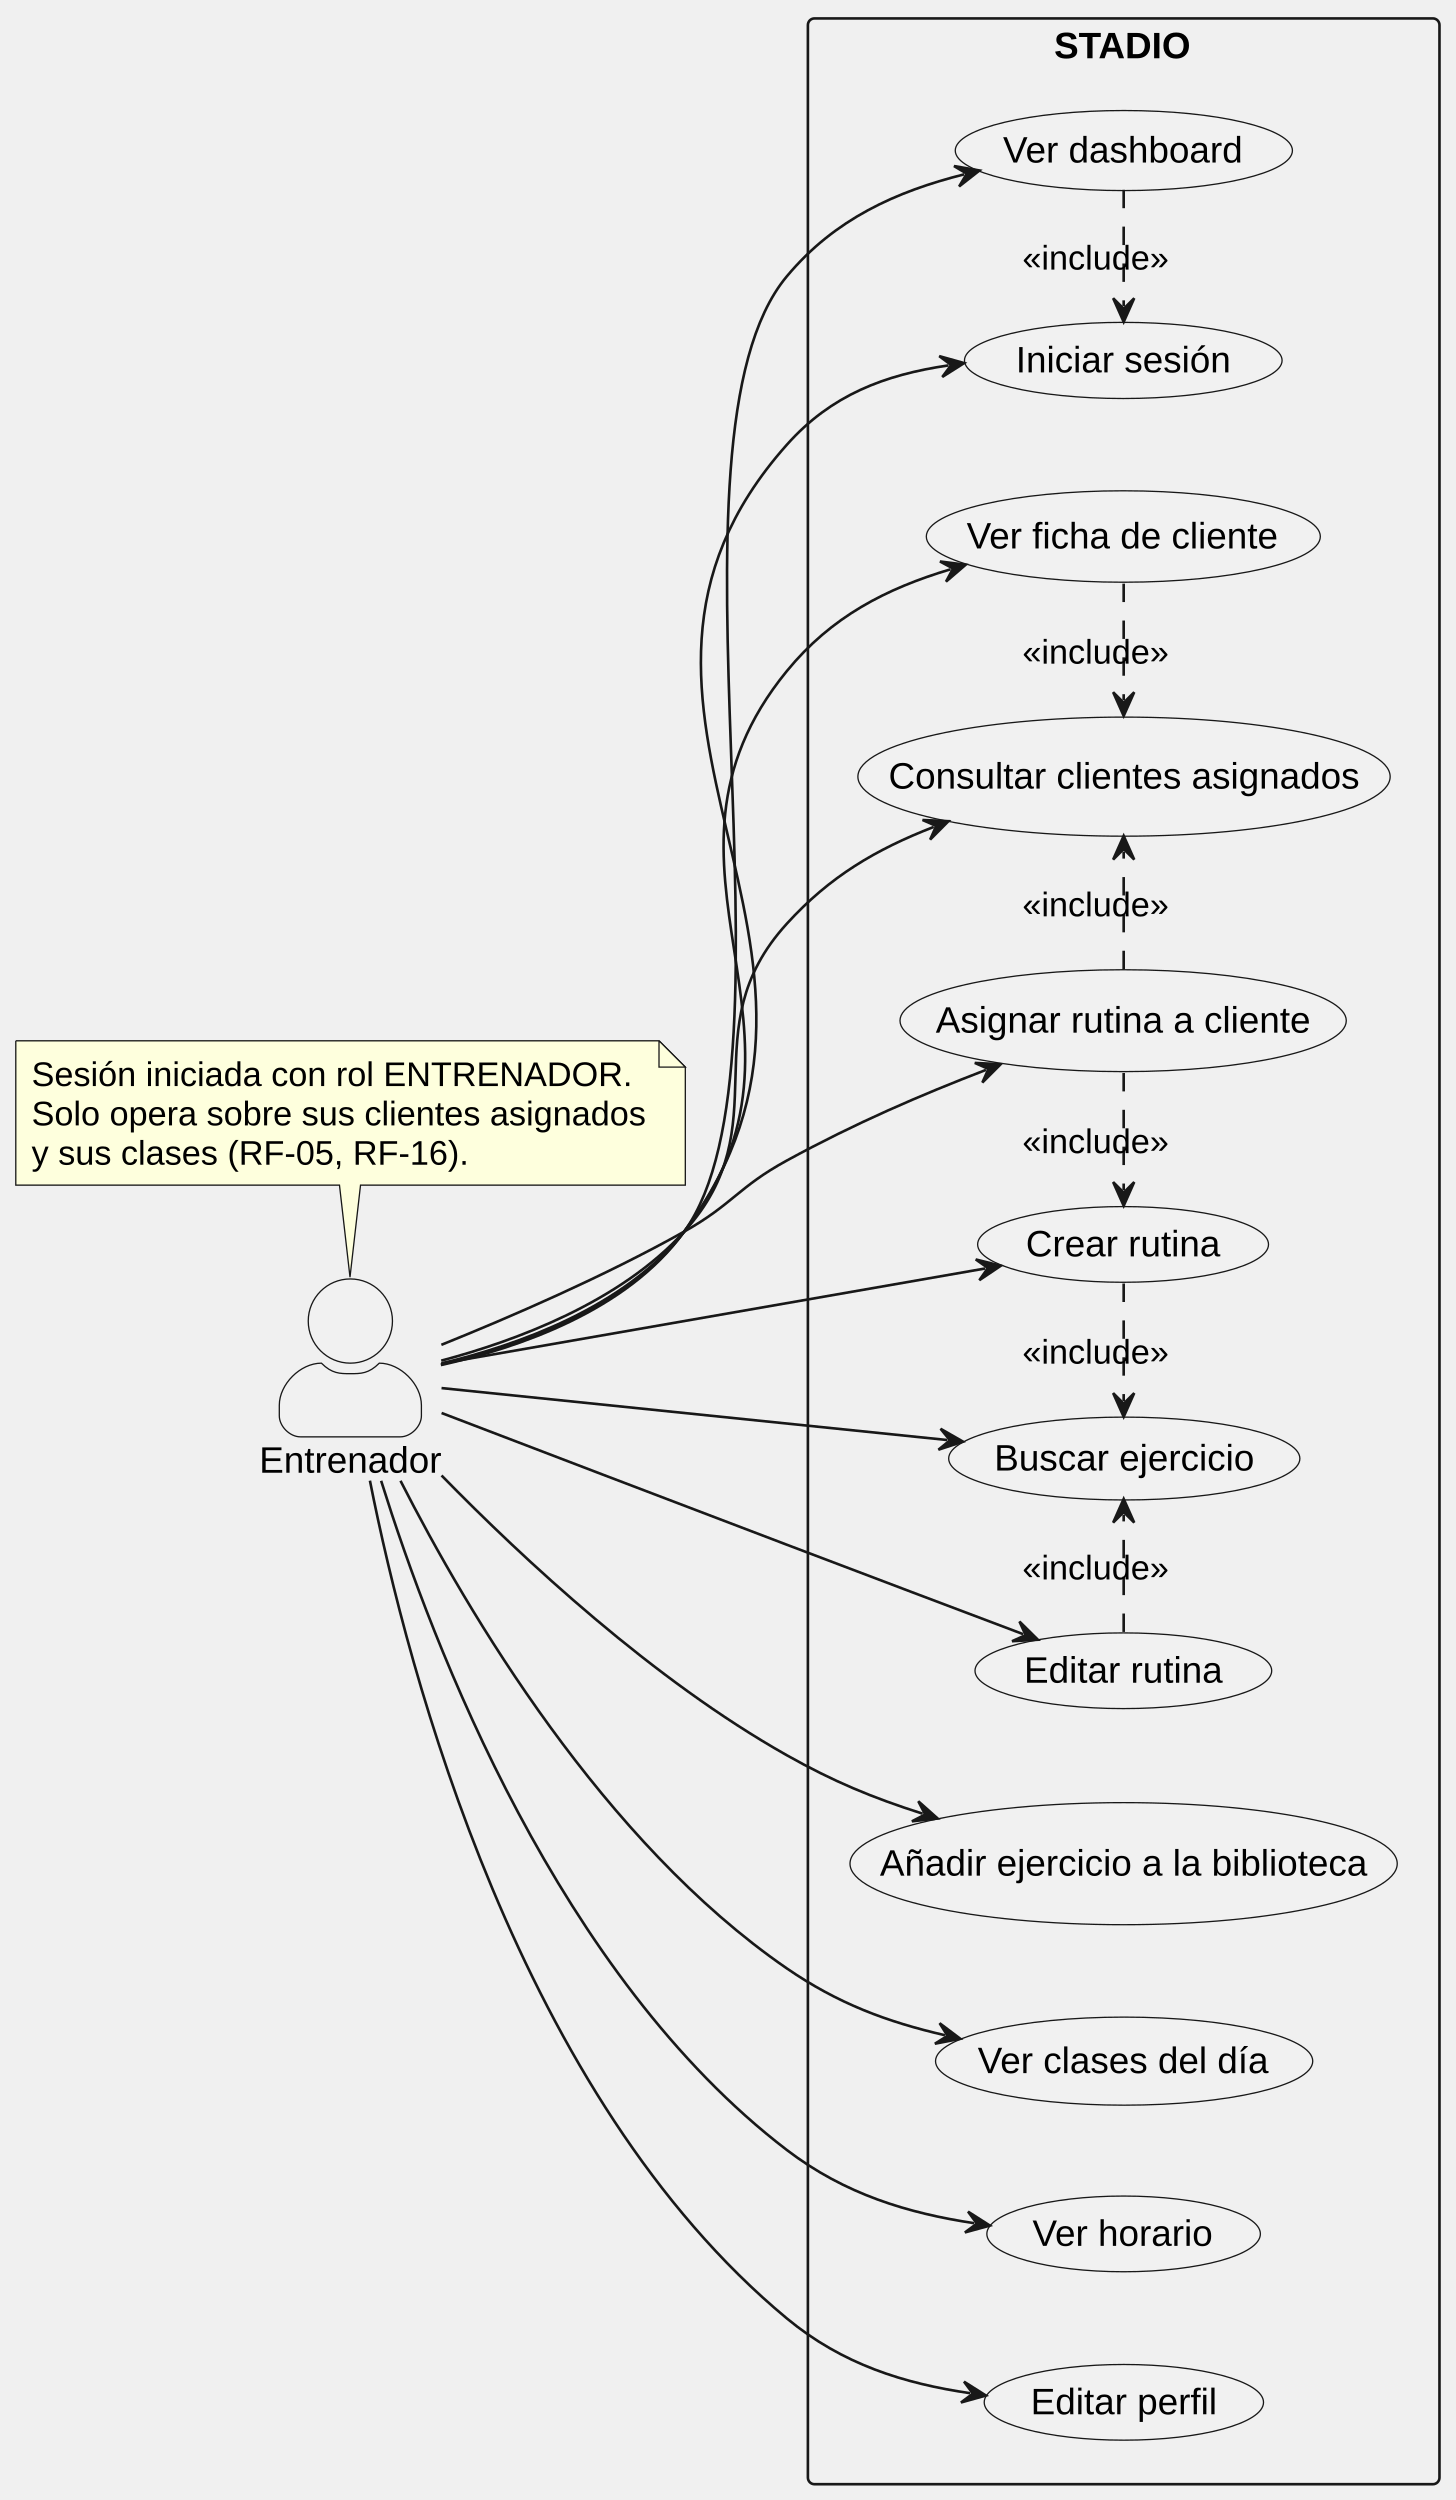
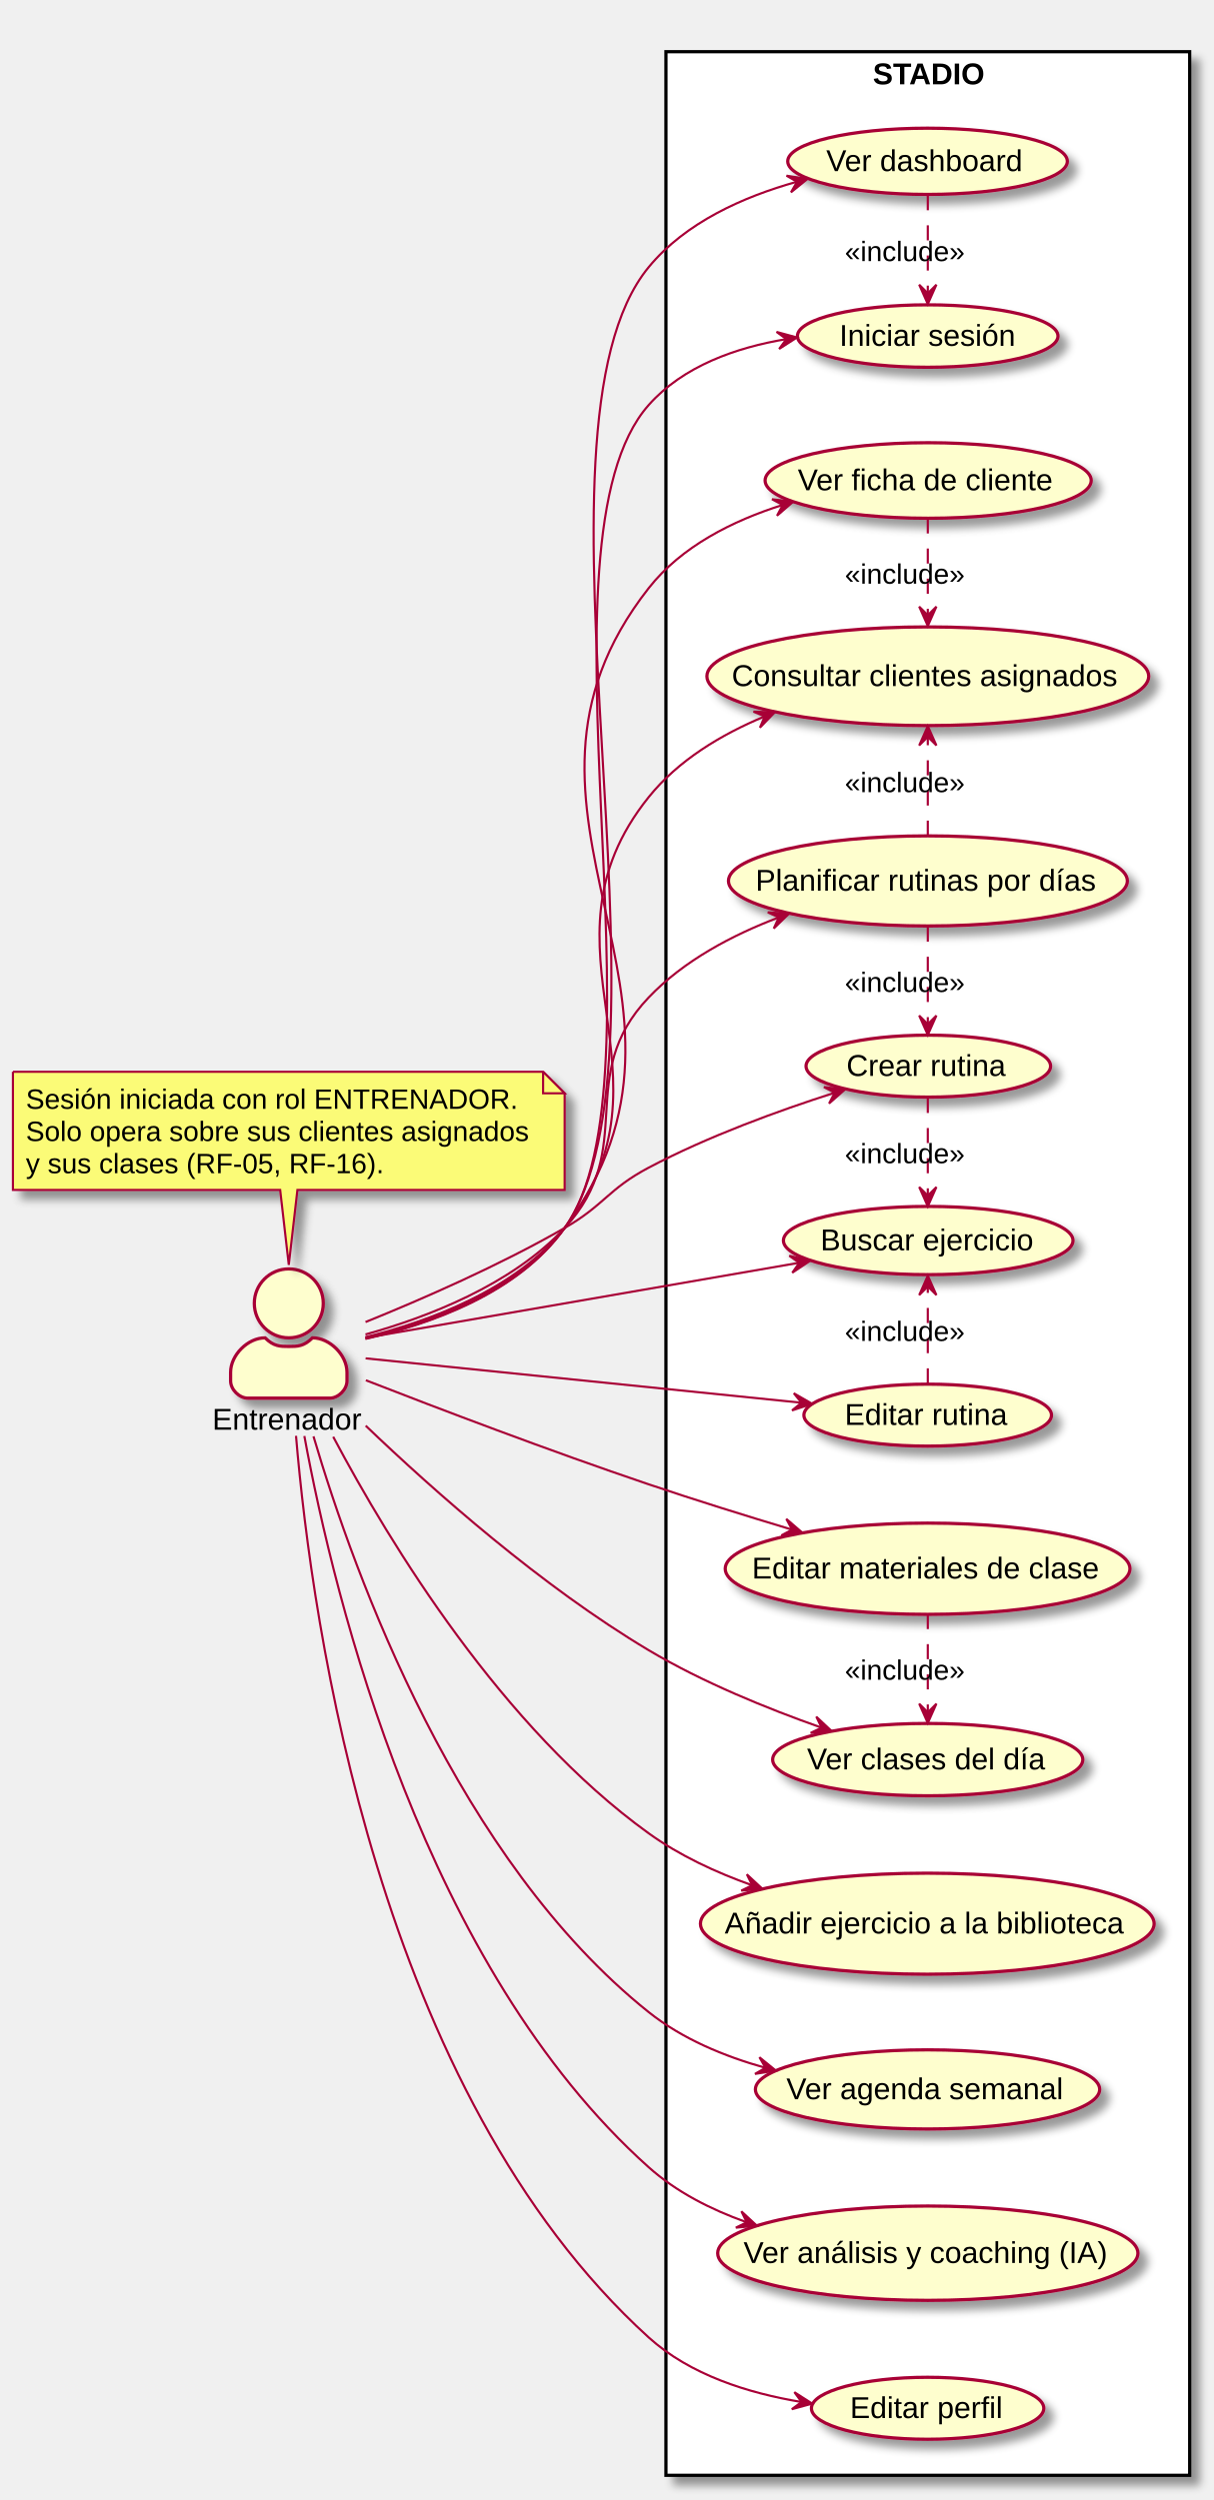
- <svg xmlns="http://www.w3.org/2000/svg" contentStyleType="text/css" data-diagram-type="DESCRIPTION" height="950px" preserveAspectRatio="none" style="width:553px;height:950px;background:#FFFFFF;" version="1.1" viewBox="0 0 553 950" width="553px" zoomAndPan="magnify">
-   <defs />
+ <svg xmlns="http://www.w3.org/2000/svg" contentScriptType="application/ecmascript" contentStyleType="text/css" height="1160px" preserveAspectRatio="none" style="width:563px;height:1160px;" version="1.1" viewBox="0 0 563 1160" width="563px" zoomAndPan="magnify">
+   <defs>
+     <filter height="300%" id="f110tmmhnpa8or" width="300%" x="-1" y="-1">
+       <feGaussianBlur result="blurOut" stdDeviation="2.0" />
+       <feColorMatrix in="blurOut" result="blurOut2" type="matrix" values="0 0 0 0 0 0 0 0 0 0 0 0 0 0 0 0 0 0 .4 0" />
+       <feOffset dx="4.0" dy="4.0" in="blurOut2" result="blurOut3" />
+       <feBlend in="SourceGraphic" in2="blurOut3" mode="normal" />
+     </filter>
+   </defs>
  <g>
-     <g class="cluster" data-entity="STADIO" data-source-line="8" data-uid="ent0003" id="cluster_STADIO">
-       <rect fill="none" height="937" rx="2.5" ry="2.5" style="stroke:#181818;stroke-width:1;" width="240" x="307" y="7" />
-       <text fill="#000000" font-family="'Arial'" font-size="14" font-weight="bold" lengthAdjust="spacing" textLength="52.89" x="400.555" y="22.132">STADIO</text>
-     </g>
-     <g class="entity" data-entity="UC_Login" data-source-line="9" data-uid="ent0004" id="entity_UC_Login">
-       <ellipse cx="426.847" cy="136.969" fill="#F1F1F1" rx="60.347" ry="14.469" style="stroke:#181818;stroke-width:0.5;" />
-       <text fill="#000000" font-family="'Arial'" font-size="14" lengthAdjust="spacing" textLength="81.703" x="385.995" y="141.519">Iniciar sesión</text>
-     </g>
-     <g class="entity" data-entity="UC_Dash" data-source-line="10" data-uid="ent0005" id="entity_UC_Dash">
-       <ellipse cx="427.061" cy="57.212" fill="#F1F1F1" rx="64.061" ry="15.212" style="stroke:#181818;stroke-width:0.5;" />
-       <text fill="#000000" font-family="'Arial'" font-size="14" lengthAdjust="spacing" textLength="91.841" x="381.141" y="61.762">Ver dashboard</text>
-     </g>
-     <g class="entity" data-entity="UC_Clientes" data-source-line="11" data-uid="ent0006" id="entity_UC_Clientes">
-       <ellipse cx="427.129" cy="295.126" fill="#F1F1F1" rx="101.129" ry="22.626" style="stroke:#181818;stroke-width:0.5;" />
-       <text fill="#000000" font-family="'Arial'" font-size="14" lengthAdjust="spacing" textLength="178.992" x="337.633" y="299.675">Consultar clientes asignados</text>
-     </g>
-     <g class="entity" data-entity="UC_Ficha" data-source-line="12" data-uid="ent0007" id="entity_UC_Ficha">
-       <ellipse cx="426.862" cy="203.872" fill="#F1F1F1" rx="74.862" ry="17.372" style="stroke:#181818;stroke-width:0.5;" />
-       <text fill="#000000" font-family="'Arial'" font-size="14" lengthAdjust="spacing" textLength="119.068" x="367.327" y="208.422">Ver ficha de cliente</text>
-     </g>
-     <g class="entity" data-entity="UC_CrearR" data-source-line="13" data-uid="ent0008" id="entity_UC_CrearR">
-       <ellipse cx="426.767" cy="472.884" fill="#F1F1F1" rx="55.267" ry="14.383" style="stroke:#181818;stroke-width:0.5;" />
-       <text fill="#000000" font-family="'Arial'" font-size="14" lengthAdjust="spacing" textLength="73.917" x="389.809" y="477.433">Crear rutina</text>
-     </g>
-     <g class="entity" data-entity="UC_EditarR" data-source-line="14" data-uid="ent0009" id="entity_UC_EditarR">
-       <ellipse cx="426.874" cy="634.884" fill="#F1F1F1" rx="56.374" ry="14.383" style="stroke:#181818;stroke-width:0.5;" />
-       <text fill="#000000" font-family="'Arial'" font-size="14" lengthAdjust="spacing" textLength="75.482" x="389.133" y="639.433">Editar rutina</text>
-     </g>
-     <g class="entity" data-entity="UC_Asignar" data-source-line="15" data-uid="ent0010" id="entity_UC_Asignar">
-       <ellipse cx="426.793" cy="387.859" fill="#F1F1F1" rx="84.793" ry="19.359" style="stroke:#181818;stroke-width:0.5;" />
-       <text fill="#000000" font-family="'Arial'" font-size="14" lengthAdjust="spacing" textLength="142.413" x="355.587" y="392.408">Asignar rutina a cliente</text>
-     </g>
-     <g class="entity" data-entity="UC_Buscar" data-source-line="16" data-uid="ent0011" id="entity_UC_Buscar">
-       <ellipse cx="427.224" cy="554.245" fill="#F1F1F1" rx="66.725" ry="15.745" style="stroke:#181818;stroke-width:0.5;" />
-       <text fill="#000000" font-family="'Arial'" font-size="14" lengthAdjust="spacing" textLength="98.814" x="377.818" y="558.794">Buscar ejercicio</text>
-     </g>
-     <g class="entity" data-entity="UC_AddEx" data-source-line="17" data-uid="ent0012" id="entity_UC_AddEx">
-       <ellipse cx="426.974" cy="708.195" fill="#F1F1F1" rx="103.974" ry="23.195" style="stroke:#181818;stroke-width:0.5;" />
-       <text fill="#000000" font-family="'Arial'" font-size="14" lengthAdjust="spacing" textLength="185.213" x="334.368" y="712.744">Añadir ejercicio a la biblioteca</text>
-     </g>
-     <g class="entity" data-entity="UC_Clases" data-source-line="18" data-uid="ent0013" id="entity_UC_Clases">
-       <ellipse cx="427.171" cy="783.234" fill="#F1F1F1" rx="71.671" ry="16.734" style="stroke:#181818;stroke-width:0.5;" />
-       <text fill="#000000" font-family="'Arial'" font-size="14" lengthAdjust="spacing" textLength="111.282" x="371.53" y="787.784">Ver clases del día</text>
-     </g>
-     <g class="entity" data-entity="UC_Horario" data-source-line="19" data-uid="ent0014" id="entity_UC_Horario">
-       <ellipse cx="426.971" cy="848.884" fill="#F1F1F1" rx="51.971" ry="14.383" style="stroke:#181818;stroke-width:0.5;" />
-       <text fill="#000000" font-family="'Arial'" font-size="14" lengthAdjust="spacing" textLength="69.255" x="392.343" y="853.433">Ver horario</text>
-     </g>
-     <g class="entity" data-entity="UC_Perfil" data-source-line="20" data-uid="ent0015" id="entity_UC_Perfil">
-       <ellipse cx="427.068" cy="912.884" fill="#F1F1F1" rx="53.068" ry="14.383" style="stroke:#181818;stroke-width:0.5;" />
-       <text fill="#000000" font-family="'Arial'" font-size="14" lengthAdjust="spacing" textLength="70.807" x="391.664" y="917.433">Editar perfil</text>
-     </g>
-     <g class="entity" data-entity="Trainer" data-source-line="6" data-uid="ent0002" id="entity_Trainer">
-       <ellipse cx="133.134" cy="502" fill="#F1F1F1" rx="16" ry="16" style="stroke:#181818;stroke-width:0.5;" />
-       <path d="M133.134,522 C137.134,522 140.134,522 144.134,518 C152.134,518 160.134,526 160.134,534 L160.134,538 C160.134,542 156.134,546 152.134,546 L114.134,546 C110.134,546 106.134,542 106.134,538 L106.134,534 C106.134,526 114.134,518 122.134,518 C126.134,522 129.134,522 133.134,522" fill="#F1F1F1" style="stroke:#181818;stroke-width:0.5;" />
-       <text fill="#000000" font-family="'Arial'" font-size="14" lengthAdjust="spacing" textLength="69.269" x="98.5" y="559.632">Entrenador</text>
-     </g>
-     <g class="entity" data-entity="GMN28" data-source-line="37" data-uid="ent0029" id="entity_GMN28">
-       <path d="M6,395.5 L6,450.346 A0,0 0 0 0 6,450.346 L129,450.346 L133,485.34 L137,450.346 L260.422,450.346 A0,0 0 0 0 260.422,450.346 L260.422,405.5 L250.422,395.5 L6,395.5 A0,0 0 0 0 6,395.5" fill="#FEFFDD" style="stroke:#181818;stroke-width:0.5;" />
-       <path d="M250.422,395.5 L250.422,405.5 L260.422,405.5 L250.422,395.5" fill="#FEFFDD" style="stroke:#181818;stroke-width:0.5;" />
-       <text fill="#000000" font-family="'Arial'" font-size="13" lengthAdjust="spacing" textLength="228.306" x="12" y="412.694">Sesión iniciada con rol ENTRENADOR.</text>
-       <text fill="#000000" font-family="'Arial'" font-size="13" lengthAdjust="spacing" textLength="233.422" x="12" y="427.643">Solo opera sobre sus clientes asignados</text>
-       <text fill="#000000" font-family="'Arial'" font-size="13" lengthAdjust="spacing" textLength="166.144" x="12" y="442.591">y sus clases (RF-05, RF-16).</text>
-     </g>
-     <g class="link" data-entity-1="Trainer" data-entity-2="UC_Login" data-source-line="23" data-uid="lnk16" id="link_Trainer_UC_Login">
-       <path d="M167.57,518.48 C196.83,511.81 237.95,497.54 260,468 C340.16,360.6 209.95,269.15 299,169 C315.85,150.05 336.174,142.413 360.454,138.843" fill="none" id="Trainer-to-UC_Login" style="stroke:#181818;stroke-width:1;" />
-       <polygon fill="#181818" points="366.39,137.97,356.904,135.322,361.443,138.697,358.068,143.237,366.39,137.97" style="stroke:#181818;stroke-width:1;" />
-     </g>
-     <g class="link" data-entity-1="Trainer" data-entity-2="UC_Dash" data-source-line="24" data-uid="lnk17" id="link_Trainer_UC_Dash">
-       <path d="M167.53,518.73 C196.97,512.2 238.39,498.02 260,468 C307.4,402.15 247.01,167.28 299,105 C317.2,83.19 340.592,72.745 366.402,66.245" fill="none" id="Trainer-to-UC_Dash" style="stroke:#181818;stroke-width:1;" />
-       <polygon fill="#181818" points="372.22,64.78,362.516,63.099,367.371,66.001,364.469,70.857,372.22,64.78" style="stroke:#181818;stroke-width:1;" />
-     </g>
-     <g class="link" data-entity-1="Trainer" data-entity-2="UC_Clientes" data-source-line="25" data-uid="lnk18" id="link_Trainer_UC_Clientes">
-       <path d="M167.66,517.05 C195.97,509.53 235.62,494.85 260,468 C296.84,427.42 262.1,391.53 299,351 C315.3,333.09 332.788,322.794 354.808,314.234" fill="none" id="Trainer-to-UC_Clientes" style="stroke:#181818;stroke-width:1;" />
-       <polygon fill="#181818" points="360.4,312.06,350.562,311.593,355.74,313.872,353.461,319.049,360.4,312.06" style="stroke:#181818;stroke-width:1;" />
-     </g>
-     <g class="link" data-entity-1="Trainer" data-entity-2="UC_Ficha" data-source-line="26" data-uid="lnk19" id="link_Trainer_UC_Ficha">
-       <path d="M167.78,518.08 C196.77,511.16 237.35,496.78 260,468 C319.52,392.38 238.11,329.53 299,255 C315.91,234.3 336.743,223.664 361.213,216.324" fill="none" id="Trainer-to-UC_Ficha" style="stroke:#181818;stroke-width:1;" />
-       <polygon fill="#181818" points="366.96,214.6,357.19,213.355,362.171,216.037,359.489,221.017,366.96,214.6" style="stroke:#181818;stroke-width:1;" />
-     </g>
-     <g class="link" data-entity-1="Trainer" data-entity-2="UC_CrearR" data-source-line="27" data-uid="lnk20" id="link_Trainer_UC_CrearR">
-       <path d="M167.78,518.1 C220.25,508.94 315.5,492.302 374.42,482.012" fill="none" id="Trainer-to-UC_CrearR" style="stroke:#181818;stroke-width:1;" />
-       <polygon fill="#181818" points="380.33,480.98,370.776,478.588,375.404,481.84,372.152,486.469,380.33,480.98" style="stroke:#181818;stroke-width:1;" />
-     </g>
-     <g class="link" data-entity-1="Trainer" data-entity-2="UC_EditarR" data-source-line="28" data-uid="lnk21" id="link_Trainer_UC_EditarR">
-       <path d="M167.8,536.94 C201.14,549.7 253.57,569.74 299,587 C331.5,599.35 363.096,611.281 388.796,620.981" fill="none" id="Trainer-to-UC_EditarR" style="stroke:#181818;stroke-width:1;" />
-       <polygon fill="#181818" points="394.41,623.1,387.402,616.18,389.732,621.334,384.577,623.664,394.41,623.1" style="stroke:#181818;stroke-width:1;" />
-     </g>
-     <g class="link" data-entity-1="Trainer" data-entity-2="UC_Asignar" data-source-line="29" data-uid="lnk22" id="link_Trainer_UC_Asignar">
-       <path d="M167.72,511.03 C193.59,500.6 229.84,484.94 260,468 C278.38,457.67 280.5,451.12 299,441 C324.99,426.79 350.002,416.069 374.662,406.559" fill="none" id="Trainer-to-UC_Asignar" style="stroke:#181818;stroke-width:1;" />
-       <polygon fill="#181818" points="380.26,404.4,370.423,403.906,375.595,406.199,373.302,411.37,380.26,404.4" style="stroke:#181818;stroke-width:1;" />
-     </g>
-     <g class="link" data-entity-1="Trainer" data-entity-2="UC_Buscar" data-source-line="30" data-uid="lnk23" id="link_Trainer_UC_Buscar">
-       <path d="M167.78,527.47 C216.2,532.44 300.101,541.067 359.991,547.217" fill="none" id="Trainer-to-UC_Buscar" style="stroke:#181818;stroke-width:1;" />
-       <polygon fill="#181818" points="365.96,547.83,357.416,542.932,360.986,547.319,356.599,550.89,365.96,547.83" style="stroke:#181818;stroke-width:1;" />
-     </g>
-     <g class="link" data-entity-1="Trainer" data-entity-2="UC_AddEx" data-source-line="31" data-uid="lnk24" id="link_Trainer_UC_AddEx">
-       <path d="M167.79,560.68 C199.08,592.71 248.31,638.43 299,667 C316.66,676.95 331.374,683.065 350.604,689.205" fill="none" id="Trainer-to-UC_AddEx" style="stroke:#181818;stroke-width:1;" />
-       <polygon fill="#181818" points="356.32,691.03,348.963,684.482,351.557,689.509,346.53,692.103,356.32,691.03" style="stroke:#181818;stroke-width:1;" />
-     </g>
-     <g class="link" data-entity-1="Trainer" data-entity-2="UC_Clases" data-source-line="32" data-uid="lnk25" id="link_Trainer_UC_Clases">
-       <path d="M152.19,562.7 C177.82,613.02 229.35,700.1 299,748 C318.41,761.35 336.914,768.27 359.084,773.39" fill="none" id="Trainer-to-UC_Clases" style="stroke:#181818;stroke-width:1;" />
-       <polygon fill="#181818" points="364.93,774.74,357.061,768.817,360.058,773.615,355.261,776.612,364.93,774.74" style="stroke:#181818;stroke-width:1;" />
-     </g>
-     <g class="link" data-entity-1="Trainer" data-entity-2="UC_Horario" data-source-line="33" data-uid="lnk26" id="link_Trainer_UC_Horario">
-       <path d="M144.83,562.7 C164.58,625.94 212.6,750.99 299,817 C321.04,833.84 344.988,841.002 370.228,844.822" fill="none" id="Trainer-to-UC_Horario" style="stroke:#181818;stroke-width:1;" />
-       <polygon fill="#181818" points="376.16,845.72,367.86,840.418,371.216,844.972,366.663,848.328,376.16,845.72" style="stroke:#181818;stroke-width:1;" />
-     </g>
-     <g class="link" data-entity-1="Trainer" data-entity-2="UC_Perfil" data-source-line="34" data-uid="lnk27" id="link_Trainer_UC_Perfil">
-       <path d="M140.57,562.65 C155.18,636.27 197.43,796.77 299,881 C320.09,898.49 343.524,905.728 368.714,909.428" fill="none" id="Trainer-to-UC_Perfil" style="stroke:#181818;stroke-width:1;" />
-       <polygon fill="#181818" points="374.65,910.3,366.327,905.034,369.703,909.573,365.164,912.95,374.65,910.3" style="stroke:#181818;stroke-width:1;" />
-     </g>
-     <g class="link" data-entity-1="UC_Dash" data-entity-2="UC_Login" data-source-line="42" data-uid="lnk31" id="link_UC_Dash_UC_Login">
-       <path d="M427,72.12 C427,86.53 427,102.07 427,116.33" fill="none" id="UC_Dash-to-UC_Login" style="stroke:#181818;stroke-width:1;stroke-dasharray:7,7;" />
-       <polygon fill="#181818" points="427,122.33,431,113.33,427,117.33,423,113.33,427,122.33" style="stroke:#181818;stroke-width:1;" />
-       <text fill="#000000" font-family="'Arial'" font-size="13" lengthAdjust="spacing" textLength="55.656" x="388.5" y="102.444">«include»</text>
-     </g>
-     <g class="link" data-entity-1="UC_Ficha" data-entity-2="UC_Clientes" data-source-line="43" data-uid="lnk32" id="link_UC_Ficha_UC_Clientes">
-       <path d="M427,221.79 C427,236.15 427,250.45 427,266.04" fill="none" id="UC_Ficha-to-UC_Clientes" style="stroke:#181818;stroke-width:1;stroke-dasharray:7,7;" />
-       <polygon fill="#181818" points="427,272.04,431,263.04,427,267.04,423,263.04,427,272.04" style="stroke:#181818;stroke-width:1;" />
-       <text fill="#000000" font-family="'Arial'" font-size="13" lengthAdjust="spacing" textLength="55.656" x="388.5" y="252.194">«include»</text>
-     </g>
-     <g class="link" data-entity-1="UC_Asignar" data-entity-2="UC_Clientes" data-source-line="44" data-uid="lnk33" id="link_UC_Asignar_UC_Clientes">
-       <path d="M427,368.28 C427,353.45 427,339.13 427,323.64" fill="none" id="UC_Asignar-to-UC_Clientes" style="stroke:#181818;stroke-width:1;stroke-dasharray:7,7;" />
-       <polygon fill="#181818" points="427,317.64,423,326.64,427,322.64,431,326.64,427,317.64" style="stroke:#181818;stroke-width:1;" />
-       <text fill="#000000" font-family="'Arial'" font-size="13" lengthAdjust="spacing" textLength="55.656" x="388.5" y="348.194">«include»</text>
-     </g>
-     <g class="link" data-entity-1="UC_CrearR" data-entity-2="UC_Buscar" data-source-line="45" data-uid="lnk34" id="link_UC_CrearR_UC_Buscar">
-       <path d="M427,487.75 C427,502.08 427,517.76 427,532.38" fill="none" id="UC_CrearR-to-UC_Buscar" style="stroke:#181818;stroke-width:1;stroke-dasharray:7,7;" />
-       <polygon fill="#181818" points="427,538.38,431,529.38,427,533.38,423,529.38,427,538.38" style="stroke:#181818;stroke-width:1;" />
-       <text fill="#000000" font-family="'Arial'" font-size="13" lengthAdjust="spacing" textLength="55.656" x="388.5" y="518.194">«include»</text>
-     </g>
-     <g class="link" data-entity-1="UC_EditarR" data-entity-2="UC_Buscar" data-source-line="46" data-uid="lnk35" id="link_UC_EditarR_UC_Buscar">
-       <path d="M427,620.14 C427,605.8 427,590.17 427,575.59" fill="none" id="UC_EditarR-to-UC_Buscar" style="stroke:#181818;stroke-width:1;stroke-dasharray:7,7;" />
-       <polygon fill="#181818" points="427,569.59,423,578.59,427,574.59,431,578.59,427,569.59" style="stroke:#181818;stroke-width:1;" />
-       <text fill="#000000" font-family="'Arial'" font-size="13" lengthAdjust="spacing" textLength="55.656" x="388.5" y="600.194">«include»</text>
-     </g>
-     <g class="link" data-entity-1="UC_Asignar" data-entity-2="UC_CrearR" data-source-line="47" data-uid="lnk36" id="link_UC_Asignar_UC_CrearR">
-       <path d="M427,407.73 C427,423.14 427,438.21 427,452.19" fill="none" id="UC_Asignar-to-UC_CrearR" style="stroke:#181818;stroke-width:1;stroke-dasharray:7,7;" />
-       <polygon fill="#181818" points="427,458.19,431,449.19,427,453.19,423,449.19,427,458.19" style="stroke:#181818;stroke-width:1;" />
-       <text fill="#000000" font-family="'Arial'" font-size="13" lengthAdjust="spacing" textLength="55.656" x="388.5" y="438.194">«include»</text>
-     </g>
+     <rect fill="#FFFFFF" filter="url(#f110tmmhnpa8or)" height="1125" style="stroke: #000000; stroke-width: 1.5;" width="243" x="309" y="24" />
+     <text fill="#000000" font-family="Arial" font-size="14" font-weight="bold" lengthAdjust="spacingAndGlyphs" textLength="51" x="405" y="39.132">STADIO</text>
+     <ellipse cx="430.452" cy="155.99" fill="#FEFECE" filter="url(#f110tmmhnpa8or)" rx="60.453" ry="14.491" style="stroke: #A80036; stroke-width: 1.5;" />
+     <text fill="#000000" font-family="Arial" font-size="14" lengthAdjust="spacingAndGlyphs" textLength="82" x="389.452" y="160.54">Iniciar sesión</text>
+     <ellipse cx="430.377" cy="74.875" fill="#FEFECE" filter="url(#f110tmmhnpa8or)" rx="64.877" ry="15.375" style="stroke: #A80036; stroke-width: 1.5;" />
+     <text fill="#000000" font-family="Arial" font-size="14" lengthAdjust="spacingAndGlyphs" textLength="94" x="383.377" y="79.425">Ver dashboard</text>
+     <ellipse cx="430.503" cy="313.901" fill="#FEFECE" filter="url(#f110tmmhnpa8or)" rx="102.503" ry="22.901" style="stroke: #A80036; stroke-width: 1.5;" />
+     <text fill="#000000" font-family="Arial" font-size="14" lengthAdjust="spacingAndGlyphs" textLength="182" x="339.503" y="318.45">Consultar clientes asignados</text>
+     <ellipse cx="430.664" cy="223.033" fill="#FEFECE" filter="url(#f110tmmhnpa8or)" rx="75.664" ry="17.533" style="stroke: #A80036; stroke-width: 1.5;" />
+     <text fill="#000000" font-family="Arial" font-size="14" lengthAdjust="spacingAndGlyphs" textLength="121" x="370.164" y="227.582">Ver ficha de cliente</text>
+     <ellipse cx="430.74" cy="494.884" fill="#FEFECE" filter="url(#f110tmmhnpa8or)" rx="56.74" ry="14.383" style="stroke: #A80036; stroke-width: 1.5;" />
+     <text fill="#000000" font-family="Arial" font-size="14" lengthAdjust="spacingAndGlyphs" textLength="76" x="392.74" y="499.433">Crear rutina</text>
+     <ellipse cx="430.447" cy="656.884" fill="#FEFECE" filter="url(#f110tmmhnpa8or)" rx="57.447" ry="14.383" style="stroke: #A80036; stroke-width: 1.5;" />
+     <text fill="#000000" font-family="Arial" font-size="14" lengthAdjust="spacingAndGlyphs" textLength="77" x="391.947" y="661.433">Editar rutina</text>
+     <ellipse cx="430.553" cy="408.911" fill="#FEFECE" filter="url(#f110tmmhnpa8or)" rx="92.553" ry="20.911" style="stroke: #A80036; stroke-width: 1.5;" />
+     <text fill="#000000" font-family="Arial" font-size="14" lengthAdjust="spacingAndGlyphs" textLength="160" x="350.553" y="413.46">Planificar rutinas por días</text>
+     <ellipse cx="430.686" cy="575.837" fill="#FEFECE" filter="url(#f110tmmhnpa8or)" rx="67.186" ry="15.837" style="stroke: #A80036; stroke-width: 1.5;" />
+     <text fill="#000000" font-family="Arial" font-size="14" lengthAdjust="spacingAndGlyphs" textLength="100" x="380.686" y="580.386">Buscar ejercicio</text>
+     <ellipse cx="430.253" cy="892.951" fill="#FEFECE" filter="url(#f110tmmhnpa8or)" rx="105.254" ry="23.451" style="stroke: #A80036; stroke-width: 1.5;" />
+     <text fill="#000000" font-family="Arial" font-size="14" lengthAdjust="spacingAndGlyphs" textLength="188" x="336.253" y="897.5">Añadir ejercicio a la biblioteca</text>
+     <ellipse cx="430.462" cy="816.792" fill="#FEFECE" filter="url(#f110tmmhnpa8or)" rx="71.962" ry="16.792" style="stroke: #A80036; stroke-width: 1.5;" />
+     <text fill="#000000" font-family="Arial" font-size="14" lengthAdjust="spacingAndGlyphs" textLength="112" x="374.462" y="821.342">Ver clases del día</text>
+     <ellipse cx="430.396" cy="728.179" fill="#FEFECE" filter="url(#f110tmmhnpa8or)" rx="93.896" ry="21.179" style="stroke: #A80036; stroke-width: 1.5;" />
+     <text fill="#000000" font-family="Arial" font-size="14" lengthAdjust="spacingAndGlyphs" textLength="163" x="348.896" y="732.729">Editar materiales de clase</text>
+     <ellipse cx="430.377" cy="969.875" fill="#FEFECE" filter="url(#f110tmmhnpa8or)" rx="79.877" ry="18.375" style="stroke: #A80036; stroke-width: 1.5;" />
+     <text fill="#000000" font-family="Arial" font-size="14" lengthAdjust="spacingAndGlyphs" textLength="131" x="364.877" y="974.425">Ver agenda semanal</text>
+     <ellipse cx="430.499" cy="1045.9" fill="#FEFECE" filter="url(#f110tmmhnpa8or)" rx="97.499" ry="21.9" style="stroke: #A80036; stroke-width: 1.5;" />
+     <text fill="#000000" font-family="Arial" font-size="14" lengthAdjust="spacingAndGlyphs" textLength="171" x="344.999" y="1050.449">Ver análisis y coaching (IA)</text>
+     <ellipse cx="430.412" cy="1117.883" fill="#FEFECE" filter="url(#f110tmmhnpa8or)" rx="53.912" ry="14.383" style="stroke: #A80036; stroke-width: 1.5;" />
+     <text fill="#000000" font-family="Arial" font-size="14" lengthAdjust="spacingAndGlyphs" textLength="72" x="394.412" y="1122.433">Editar perfil</text>
+     <ellipse cx="134" cy="605" fill="#FEFECE" filter="url(#f110tmmhnpa8or)" rx="16" ry="16" style="stroke: #A80036; stroke-width: 1.5;" />
+     <path d="M134,625 C138,625 141,625 145,621 C153,621 161,629 161,637 L161,641 C161,645 157,649 153,649 L115,649 C111,649 107,645 107,641 L107,637 C107,629 115,621 123,621 C127,625 130,625 134,625 " fill="#FEFECE" filter="url(#f110tmmhnpa8or)" style="stroke: #A80036; stroke-width: 1.5;" />
+     <text fill="#000000" font-family="Arial" font-size="14" lengthAdjust="spacingAndGlyphs" textLength="71" x="98.5" y="663.632">Entrenador</text>
+     <path d="M6,497.5 L6,552.346 A0,0 0 0 0 6,552.346 L130,552.346 L134,587.16 L138,552.346 L262,552.346 A0,0 0 0 0 262,552.346 L262,507.5 L252,497.5 L6,497.5 A0,0 0 0 0 6,497.5 " fill="#FBFB77" filter="url(#f110tmmhnpa8or)" style="stroke: #A80036; stroke-width: 1.0;" />
+     <path d="M252,497.5 L252,507.5 L262,507.5 L252,497.5 " fill="#FBFB77" style="stroke: #A80036; stroke-width: 1.0;" />
+     <text fill="#000000" font-family="Arial" font-size="13" lengthAdjust="spacingAndGlyphs" textLength="228" x="12" y="514.694">Sesión iniciada con rol ENTRENADOR.</text>
+     <text fill="#000000" font-family="Arial" font-size="13" lengthAdjust="spacingAndGlyphs" textLength="235" x="12" y="529.643">Solo opera sobre sus clientes asignados</text>
+     <text fill="#000000" font-family="Arial" font-size="13" lengthAdjust="spacingAndGlyphs" textLength="168" x="12" y="544.591">y sus clases (RF-05, RF-16).</text>
+     <path d="M169.66,621.33 C199.28,614.53 240.43,600.04 262,570 C311.77,500.69 244.38,251.84 301,188 C317.02,169.93 341.53,161.31 364.86,157.41 " fill="none" id="Trainer-&gt;UC_Login" style="stroke: #A80036; stroke-width: 1.0;" />
+     <polygon fill="#A80036" points="369.81,156.65,360.308,154.059,364.868,157.407,361.519,161.967,369.81,156.65" style="stroke: #A80036; stroke-width: 1.0;" />
+     <path d="M169.52,621.5 C199.26,614.8 240.67,600.35 262,570 C319.19,488.59 237.75,200.8 301,124 C318.08,103.27 344.96,91.29 369.73,84.38 " fill="none" id="Trainer-&gt;UC_Dash" style="stroke: #A80036; stroke-width: 1.0;" />
+     <polygon fill="#A80036" points="374.66,83.07,364.93,81.547,369.832,84.37,367.009,89.272,374.66,83.07" style="stroke: #A80036; stroke-width: 1.0;" />
+     <path d="M169.54,620.67 C198.68,613.48 239.17,598.78 262,570 C318.29,499.06 244.32,440.64 301,370 C314.68,352.96 334.57,340.98 354.64,332.61 " fill="none" id="Trainer-&gt;UC_Clientes" style="stroke: #A80036; stroke-width: 1.0;" />
+     <polygon fill="#A80036" points="359.46,330.67,349.617,330.325,354.823,332.539,352.608,337.745,359.46,330.67" style="stroke: #A80036; stroke-width: 1.0;" />
+     <path d="M169.7,621.08 C199.14,614.14 240,599.57 262,570 C341.48,463.19 218.83,377.75 301,273 C316.24,253.57 340.07,241.68 363.08,234.41 " fill="none" id="Trainer-&gt;UC_Ficha" style="stroke: #A80036; stroke-width: 1.0;" />
+     <polygon fill="#A80036" points="367.98,232.93,358.205,231.725,363.197,234.386,360.535,239.378,367.98,232.93" style="stroke: #A80036; stroke-width: 1.0;" />
+     <path d="M169.61,613.67 C195.68,603.12 231.94,587.3 262,570 C280.49,559.36 282.14,551.98 301,542 C328.46,527.47 361.4,515.52 387.05,507.31 " fill="none" id="Trainer-&gt;UC_CrearR" style="stroke: #A80036; stroke-width: 1.0;" />
+     <polygon fill="#A80036" points="392.08,505.71,382.295,504.593,387.31,507.209,384.694,512.225,392.08,505.71" style="stroke: #A80036; stroke-width: 1.0;" />
+     <path d="M169.65,630.53 C219.41,635.6 311.74,645 371.88,651.13 " fill="none" id="Trainer-&gt;UC_EditarR" style="stroke: #A80036; stroke-width: 1.0;" />
+     <polygon fill="#A80036" points="376.87,651.64,368.329,646.735,371.897,651.125,367.506,654.693,376.87,651.64" style="stroke: #A80036; stroke-width: 1.0;" />
+     <path d="M169.59,619.43 C197.95,611.55 237.31,596.54 262,570 C296.47,532.94 266.08,499.64 301,463 C317.22,445.98 339.63,434.1 361.21,425.91 " fill="none" id="Trainer-&gt;UC_Asignar" style="stroke: #A80036; stroke-width: 1.0;" />
+     <polygon fill="#A80036" points="366.08,424.12,356.252,423.472,361.387,425.846,359.014,430.981,366.08,424.12" style="stroke: #A80036; stroke-width: 1.0;" />
+     <path d="M169.65,621 C219.12,612.43 310.65,596.58 370.8,586.16 " fill="none" id="Trainer-&gt;UC_Buscar" style="stroke: #A80036; stroke-width: 1.0;" />
+     <polygon fill="#A80036" points="375.8,585.3,366.248,582.901,370.874,586.157,367.618,590.783,375.8,585.3" style="stroke: #A80036; stroke-width: 1.0;" />
+     <path d="M154.61,666.93 C181.14,716.96 233.07,802.04 301,851 C315.27,861.29 332.2,869.15 349.01,875.13 " fill="none" id="Trainer-&gt;UC_AddEx" style="stroke: #A80036; stroke-width: 1.0;" />
+     <polygon fill="#A80036" points="353.75,876.76,346.543,870.047,349.022,875.132,343.938,877.611,353.75,876.76" style="stroke: #A80036; stroke-width: 1.0;" />
+     <path d="M169.69,661.8 C201.63,692.37 251.44,736.46 301,766 C326.03,780.92 356.22,793.16 381.05,801.9 " fill="none" id="Trainer-&gt;UC_Clases" style="stroke: #A80036; stroke-width: 1.0;" />
+     <polygon fill="#A80036" points="385.94,803.6,378.758,796.861,381.219,801.955,376.125,804.415,385.94,803.6" style="stroke: #A80036; stroke-width: 1.0;" />
+     <path d="M169.75,640.7 C203.18,653.72 255.25,673.53 301,689 C322.47,696.26 346.16,703.63 367.29,709.98 " fill="none" id="Trainer-&gt;UC_Mat" style="stroke: #A80036; stroke-width: 1.0;" />
+     <polygon fill="#A80036" points="372.32,711.48,364.853,705.058,367.532,710.041,362.55,712.72,372.32,711.48" style="stroke: #A80036; stroke-width: 1.0;" />
+     <path d="M145.46,666.73 C164.83,732.41 212.6,863.37 301,934 C316.52,946.4 336.05,954.53 355.18,959.86 " fill="none" id="Trainer-&gt;UC_Horario" style="stroke: #A80036; stroke-width: 1.0;" />
+     <polygon fill="#A80036" points="360.03,961.16,352.379,954.958,355.202,959.86,350.3,962.683,360.03,961.16" style="stroke: #A80036; stroke-width: 1.0;" />
+     <path d="M141.22,666.57 C155.36,743.34 197.14,913.08 301,1006 C313.78,1017.44 329.8,1025.6 346.15,1031.43 " fill="none" id="Trainer-&gt;UC_IA" style="stroke: #A80036; stroke-width: 1.0;" />
+     <polygon fill="#A80036" points="351.23,1033.17,344.005,1026.477,346.498,1031.555,341.42,1034.048,351.23,1033.17" style="stroke: #A80036; stroke-width: 1.0;" />
+     <path d="M137.35,666.5 C144.82,755.17 175.61,971.15 301,1085 C320.18,1102.42 347.32,1110.9 371.72,1114.94 " fill="none" id="Trainer-&gt;UC_Perfil" style="stroke: #A80036; stroke-width: 1.0;" />
+     <polygon fill="#A80036" points="376.88,1115.73,368.589,1110.413,371.938,1114.973,367.378,1118.321,376.88,1115.73" style="stroke: #A80036; stroke-width: 1.0;" />
+     <path d="M430.5,90.59 C430.5,103.47 430.5,121.83 430.5,135.82 " fill="none" id="UC_Dash-&gt;UC_Login" style="stroke: #A80036; stroke-width: 1.0; stroke-dasharray: 7.0,7.0;" />
+     <polygon fill="#A80036" points="430.5,141.14,434.5,132.14,430.5,136.14,426.5,132.14,430.5,141.14" style="stroke: #A80036; stroke-width: 1.0;" />
+     <text fill="#000000" font-family="Arial" font-size="13" lengthAdjust="spacingAndGlyphs" textLength="55" x="392" y="121.194">«include»</text>
+     <path d="M430.5,240.61 C430.5,253.28 430.5,270.64 430.5,285.3 " fill="none" id="UC_Ficha-&gt;UC_Clientes" style="stroke: #A80036; stroke-width: 1.0; stroke-dasharray: 7.0,7.0;" />
+     <polygon fill="#A80036" points="430.5,290.57,434.5,281.57,430.5,285.57,426.5,281.57,430.5,290.57" style="stroke: #A80036; stroke-width: 1.0;" />
+     <text fill="#000000" font-family="Arial" font-size="13" lengthAdjust="spacingAndGlyphs" textLength="55" x="392" y="270.944">«include»</text>
+     <path d="M430.5,387.92 C430.5,374.48 430.5,356.91 430.5,342.27 " fill="none" id="UC_Asignar-&gt;UC_Clientes" style="stroke: #A80036; stroke-width: 1.0; stroke-dasharray: 7.0,7.0;" />
+     <polygon fill="#A80036" points="430.5,337.02,426.5,346.02,430.5,342.02,434.5,346.02,430.5,337.02" style="stroke: #A80036; stroke-width: 1.0;" />
+     <text fill="#000000" font-family="Arial" font-size="13" lengthAdjust="spacingAndGlyphs" textLength="55" x="392" y="367.694">«include»</text>
+     <path d="M430.5,509.61 C430.5,522.26 430.5,540.72 430.5,554.96 " fill="none" id="UC_CrearR-&gt;UC_Buscar" style="stroke: #A80036; stroke-width: 1.0; stroke-dasharray: 7.0,7.0;" />
+     <polygon fill="#A80036" points="430.5,560,434.5,551,430.5,555,426.5,551,430.5,560" style="stroke: #A80036; stroke-width: 1.0;" />
+     <text fill="#000000" font-family="Arial" font-size="13" lengthAdjust="spacingAndGlyphs" textLength="55" x="392" y="539.944">«include»</text>
+     <path d="M430.5,642.14 C430.5,629.53 430.5,611.29 430.5,597.15 " fill="none" id="UC_EditarR-&gt;UC_Buscar" style="stroke: #A80036; stroke-width: 1.0; stroke-dasharray: 7.0,7.0;" />
+     <polygon fill="#A80036" points="430.5,592.15,426.5,601.15,430.5,597.15,434.5,601.15,430.5,592.15" style="stroke: #A80036; stroke-width: 1.0;" />
+     <text fill="#000000" font-family="Arial" font-size="13" lengthAdjust="spacingAndGlyphs" textLength="55" x="392" y="622.444">«include»</text>
+     <path d="M430.5,430.12 C430.5,443.91 430.5,461.79 430.5,475.29 " fill="none" id="UC_Asignar-&gt;UC_CrearR" style="stroke: #A80036; stroke-width: 1.0; stroke-dasharray: 7.0,7.0;" />
+     <polygon fill="#A80036" points="430.5,480.41,434.5,471.41,430.5,475.41,426.5,471.41,430.5,480.41" style="stroke: #A80036; stroke-width: 1.0;" />
+     <text fill="#000000" font-family="Arial" font-size="13" lengthAdjust="spacingAndGlyphs" textLength="55" x="392" y="460.444">«include»</text>
+     <path d="M430.5,749.19 C430.5,762.86 430.5,780.61 430.5,794.52 " fill="none" id="UC_Mat-&gt;UC_Clases" style="stroke: #A80036; stroke-width: 1.0; stroke-dasharray: 7.0,7.0;" />
+     <polygon fill="#A80036" points="430.5,799.84,434.5,790.84,430.5,794.84,426.5,790.84,430.5,799.84" style="stroke: #A80036; stroke-width: 1.0;" />
+     <text fill="#000000" font-family="Arial" font-size="13" lengthAdjust="spacingAndGlyphs" textLength="55" x="392" y="779.694">«include»</text>
  </g>
</svg>
